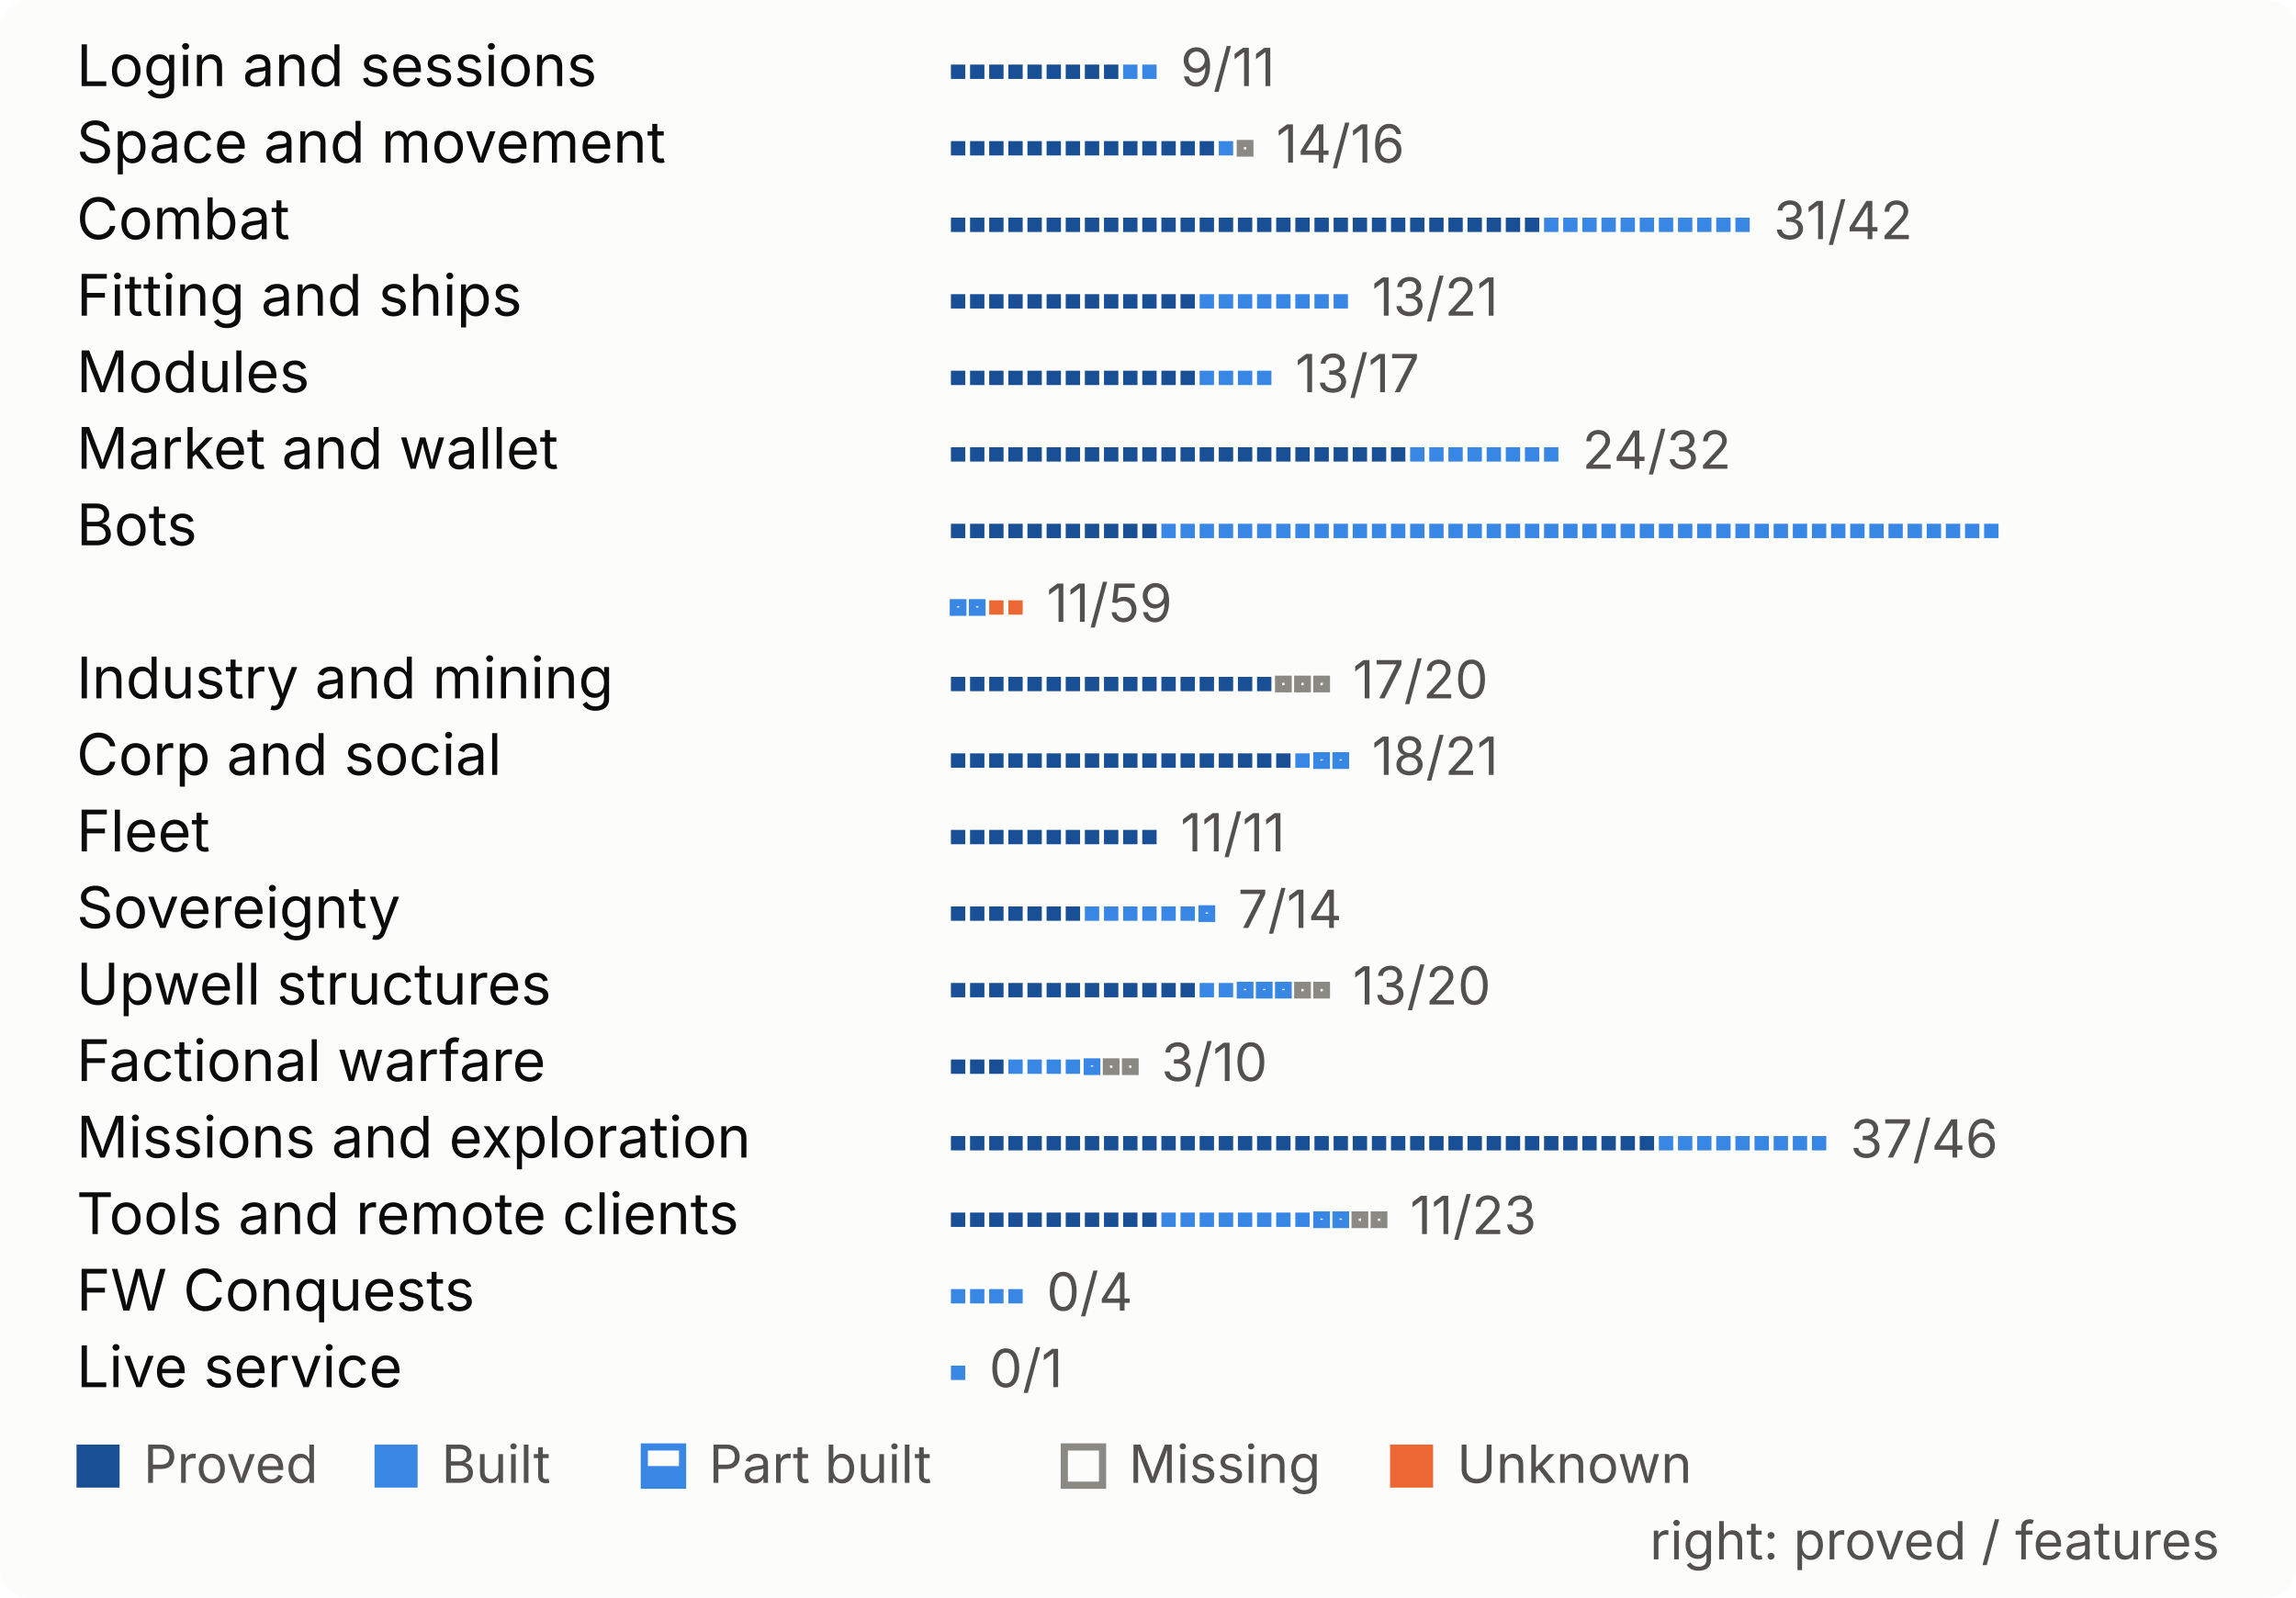
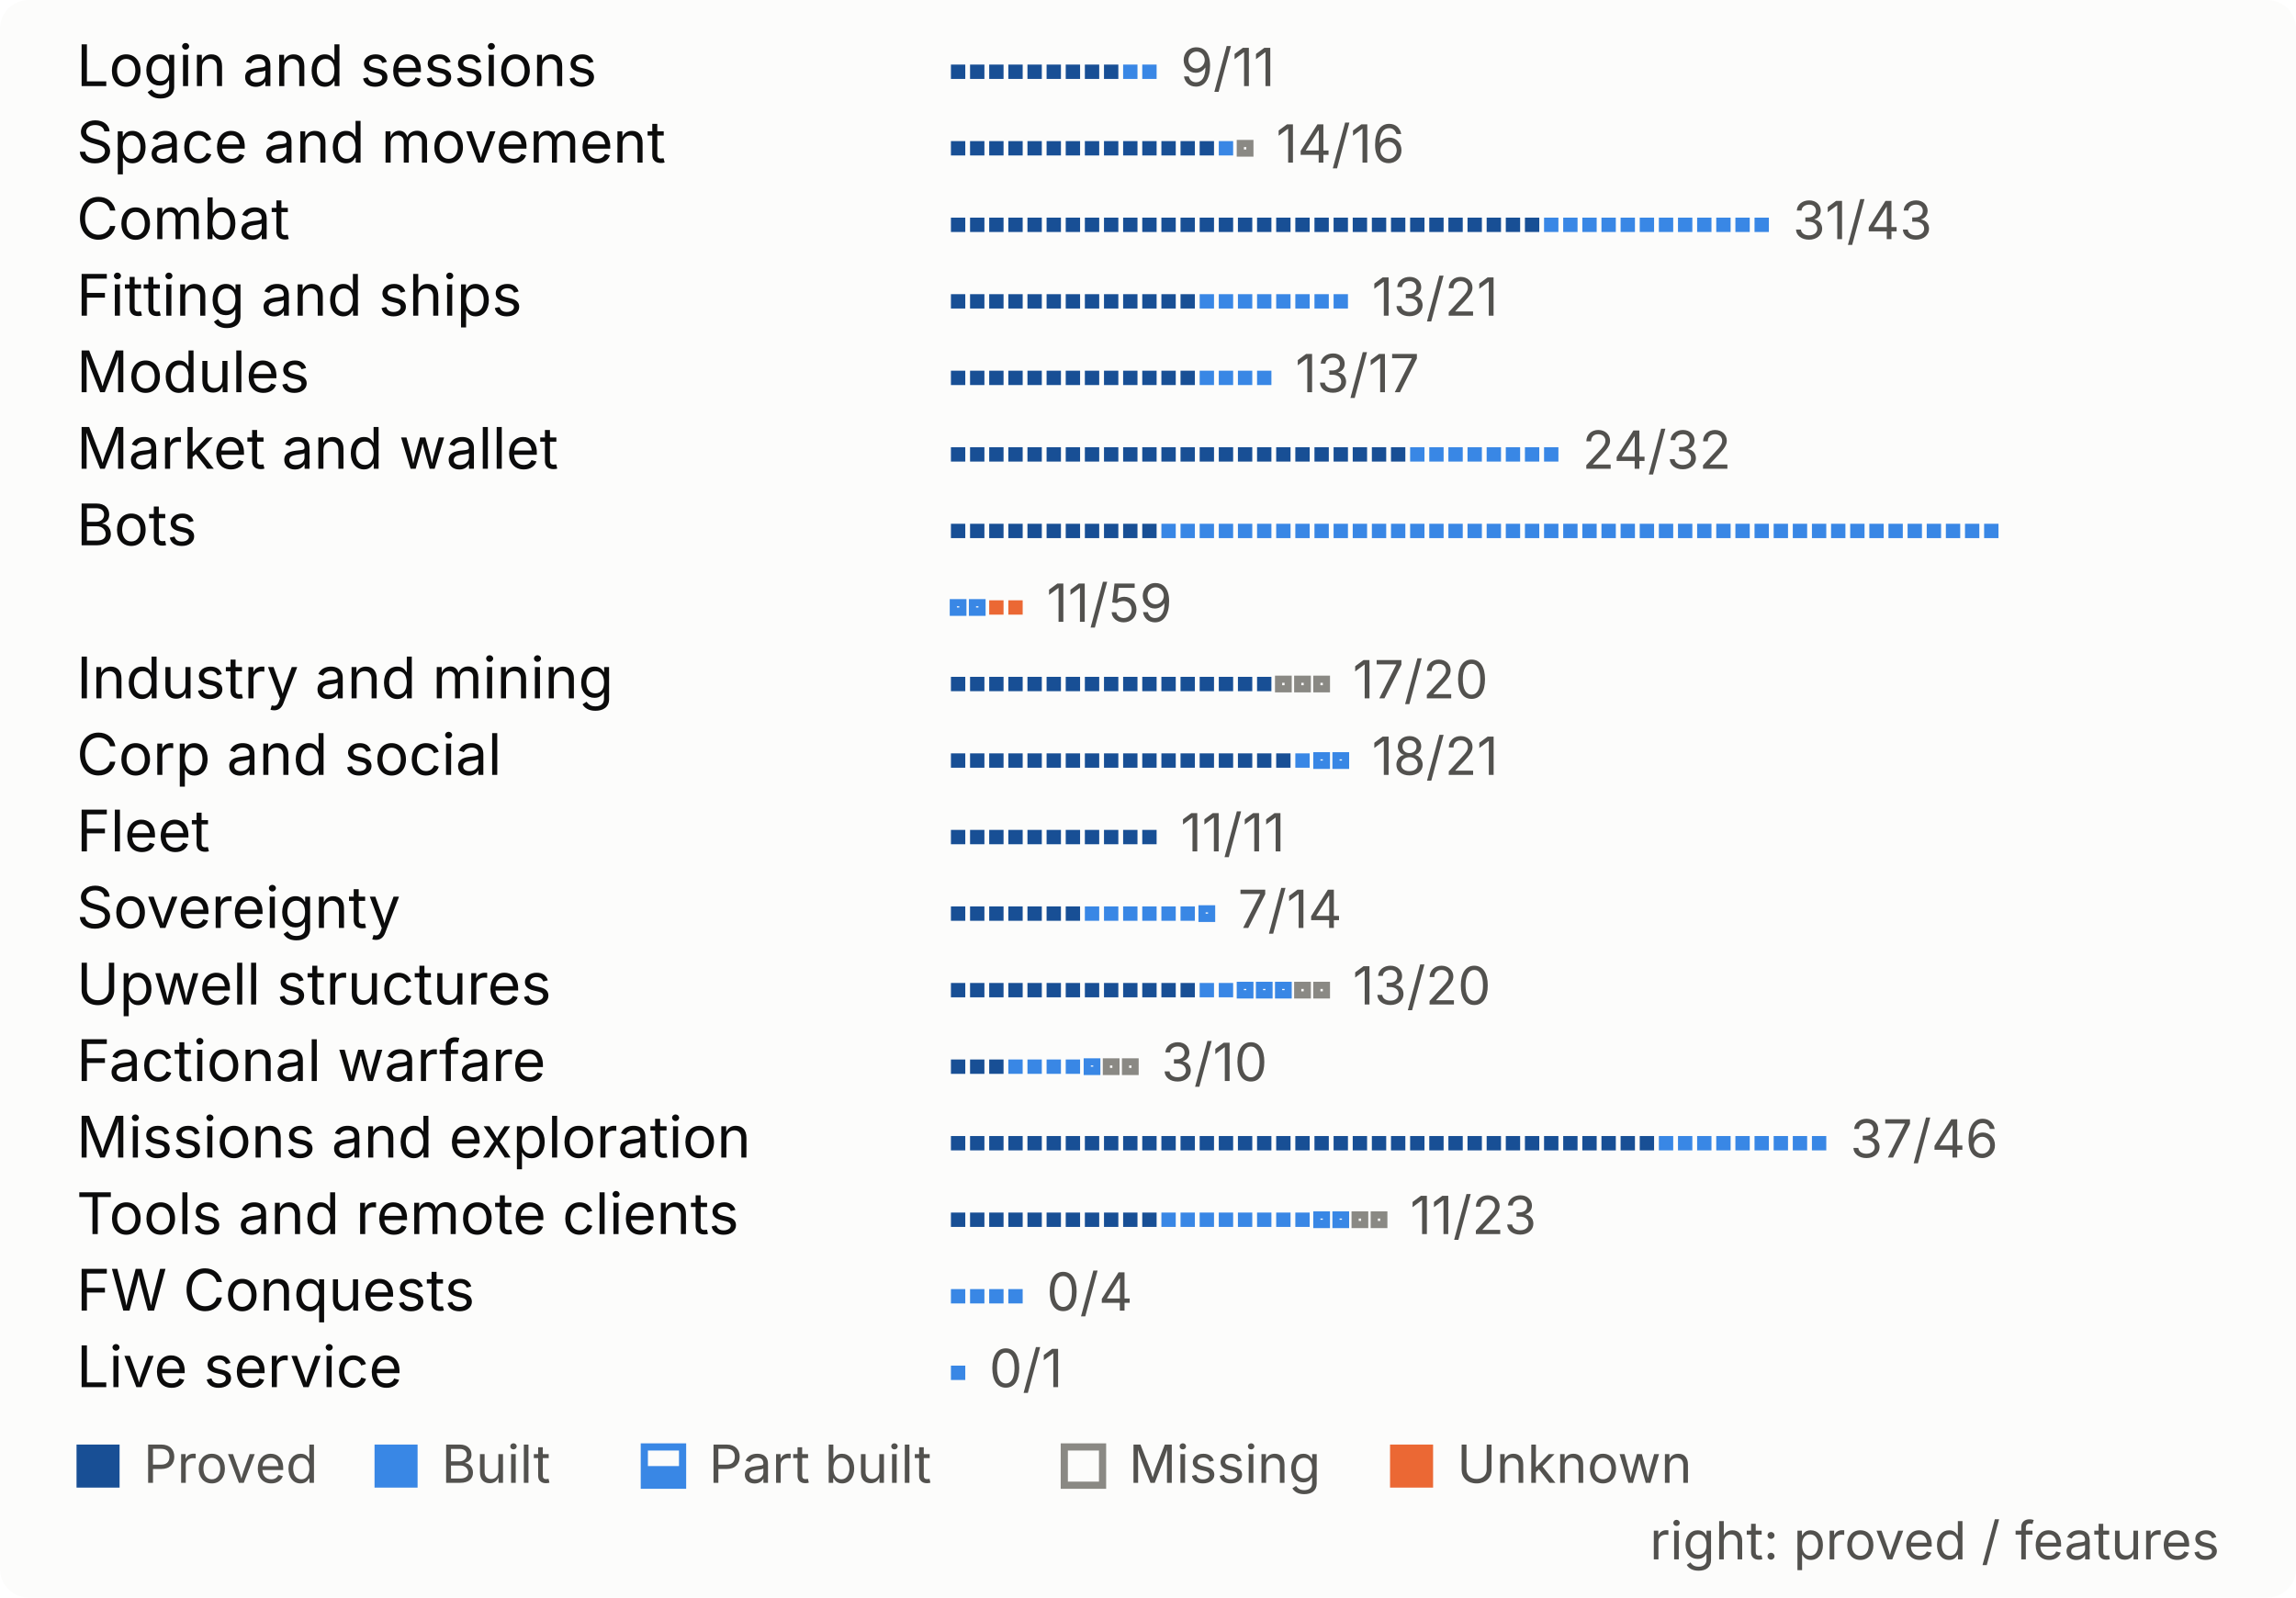
<svg xmlns="http://www.w3.org/2000/svg" width="480" height="334" viewBox="0 0 480 334" role="img" aria-label="Progress by system, one mark per feature">
  <style>
.bg{fill:#fcfcfb}.t{fill:#0b0b0b}.s{fill:#52514e}.rule{fill:#e1e0d9}
.proved{fill:#184f95}.built{fill:#3987e5}.unknown{fill:#eb6834}
.part-o{fill:none;stroke:#3987e5;stroke-width:1.5}.part-f{fill:#3987e5}
.missing{fill:none;stroke:#8a8984;stroke-width:1.5}
.pass{fill:#184f95}.fail{fill:#eb6834}.none{fill:none;stroke:#8a8984;stroke-width:1.5}
@media (prefers-color-scheme:dark){
.bg{fill:#1a1a19}.t{fill:#f0efec}.s{fill:#c3c2b7}.rule{fill:#383835}
.proved{fill:#86b6ef}.built{fill:#3987e5}.unknown{fill:#d95926}
.part-o{stroke:#3987e5}.part-f{fill:#3987e5}
.missing{stroke:#8d8c85}
.pass{fill:#86b6ef}.fail{fill:#d95926}.none{stroke:#8d8c85}
}
text{font-family:system-ui,-apple-system,"Segoe UI",sans-serif;font-size:12px}
.big{font-size:26px;font-weight:600}.b{font-weight:600}.xs{font-size:11px}
</style>
  <rect width="480" height="334" rx="6" class="bg" />
  <text x="16.0" y="18.0" class="t">Login and sessions</text>
  <rect x="198.8" y="13.5" width="3" height="3" class="proved" />
  <rect x="202.8" y="13.5" width="3" height="3" class="proved" />
  <rect x="206.8" y="13.5" width="3" height="3" class="proved" />
  <rect x="210.8" y="13.5" width="3" height="3" class="proved" />
  <rect x="214.8" y="13.5" width="3" height="3" class="proved" />
  <rect x="218.8" y="13.5" width="3" height="3" class="proved" />
  <rect x="222.8" y="13.5" width="3" height="3" class="proved" />
  <rect x="226.8" y="13.5" width="3" height="3" class="proved" />
  <rect x="230.8" y="13.5" width="3" height="3" class="proved" />
  <rect x="234.8" y="13.5" width="3" height="3" class="built" />
  <rect x="238.8" y="13.5" width="3" height="3" class="built" />
  <text x="246.8" y="18.0" class="s xs">9/11</text>
  <text x="16.0" y="34.0" class="t">Space and movement</text>
  <rect x="198.8" y="29.5" width="3" height="3" class="proved" />
  <rect x="202.8" y="29.5" width="3" height="3" class="proved" />
  <rect x="206.8" y="29.5" width="3" height="3" class="proved" />
  <rect x="210.8" y="29.5" width="3" height="3" class="proved" />
  <rect x="214.8" y="29.5" width="3" height="3" class="proved" />
  <rect x="218.8" y="29.5" width="3" height="3" class="proved" />
  <rect x="222.8" y="29.5" width="3" height="3" class="proved" />
  <rect x="226.8" y="29.5" width="3" height="3" class="proved" />
  <rect x="230.8" y="29.5" width="3" height="3" class="proved" />
  <rect x="234.8" y="29.5" width="3" height="3" class="proved" />
  <rect x="238.8" y="29.5" width="3" height="3" class="proved" />
  <rect x="242.8" y="29.5" width="3" height="3" class="proved" />
  <rect x="246.8" y="29.5" width="3" height="3" class="proved" />
  <rect x="250.8" y="29.5" width="3" height="3" class="proved" />
  <rect x="254.8" y="29.5" width="3" height="3" class="built" />
  <rect x="259.3" y="30.0" width="2" height="2" fill="none" class="missing" />
  <text x="266.8" y="34.0" class="s xs">14/16</text>
  <text x="16.0" y="50.0" class="t">Combat</text>
  <rect x="198.8" y="45.5" width="3" height="3" class="proved" />
  <rect x="202.8" y="45.5" width="3" height="3" class="proved" />
  <rect x="206.8" y="45.5" width="3" height="3" class="proved" />
  <rect x="210.8" y="45.5" width="3" height="3" class="proved" />
  <rect x="214.8" y="45.5" width="3" height="3" class="proved" />
  <rect x="218.8" y="45.5" width="3" height="3" class="proved" />
  <rect x="222.8" y="45.5" width="3" height="3" class="proved" />
  <rect x="226.8" y="45.5" width="3" height="3" class="proved" />
  <rect x="230.8" y="45.5" width="3" height="3" class="proved" />
  <rect x="234.8" y="45.5" width="3" height="3" class="proved" />
  <rect x="238.8" y="45.5" width="3" height="3" class="proved" />
  <rect x="242.8" y="45.5" width="3" height="3" class="proved" />
  <rect x="246.8" y="45.5" width="3" height="3" class="proved" />
  <rect x="250.8" y="45.5" width="3" height="3" class="proved" />
  <rect x="254.8" y="45.5" width="3" height="3" class="proved" />
  <rect x="258.8" y="45.5" width="3" height="3" class="proved" />
  <rect x="262.8" y="45.5" width="3" height="3" class="proved" />
  <rect x="266.8" y="45.5" width="3" height="3" class="proved" />
  <rect x="270.8" y="45.5" width="3" height="3" class="proved" />
  <rect x="274.8" y="45.5" width="3" height="3" class="proved" />
  <rect x="278.8" y="45.5" width="3" height="3" class="proved" />
  <rect x="282.8" y="45.5" width="3" height="3" class="proved" />
  <rect x="286.8" y="45.5" width="3" height="3" class="proved" />
  <rect x="290.8" y="45.5" width="3" height="3" class="proved" />
  <rect x="294.8" y="45.5" width="3" height="3" class="proved" />
  <rect x="298.8" y="45.5" width="3" height="3" class="proved" />
  <rect x="302.8" y="45.5" width="3" height="3" class="proved" />
  <rect x="306.8" y="45.5" width="3" height="3" class="proved" />
  <rect x="310.8" y="45.5" width="3" height="3" class="proved" />
  <rect x="314.8" y="45.5" width="3" height="3" class="proved" />
  <rect x="318.8" y="45.5" width="3" height="3" class="proved" />
  <rect x="322.8" y="45.5" width="3" height="3" class="built" />
  <rect x="326.8" y="45.5" width="3" height="3" class="built" />
  <rect x="330.8" y="45.5" width="3" height="3" class="built" />
  <rect x="334.8" y="45.5" width="3" height="3" class="built" />
  <rect x="338.8" y="45.5" width="3" height="3" class="built" />
  <rect x="342.8" y="45.5" width="3" height="3" class="built" />
  <rect x="346.8" y="45.5" width="3" height="3" class="built" />
  <rect x="350.8" y="45.5" width="3" height="3" class="built" />
  <rect x="354.8" y="45.5" width="3" height="3" class="built" />
  <rect x="358.8" y="45.5" width="3" height="3" class="built" />
  <rect x="362.8" y="45.5" width="3" height="3" class="built" />
-   <text x="370.8" y="50.0" class="s xs">31/42</text>
+   <rect x="366.8" y="45.5" width="3" height="3" class="built" />
+   <text x="374.8" y="50.0" class="s xs">31/43</text>
  <text x="16.0" y="66.0" class="t">Fitting and ships</text>
  <rect x="198.8" y="61.5" width="3" height="3" class="proved" />
  <rect x="202.8" y="61.5" width="3" height="3" class="proved" />
  <rect x="206.8" y="61.5" width="3" height="3" class="proved" />
  <rect x="210.8" y="61.5" width="3" height="3" class="proved" />
  <rect x="214.8" y="61.5" width="3" height="3" class="proved" />
  <rect x="218.8" y="61.5" width="3" height="3" class="proved" />
  <rect x="222.8" y="61.5" width="3" height="3" class="proved" />
  <rect x="226.8" y="61.5" width="3" height="3" class="proved" />
  <rect x="230.8" y="61.5" width="3" height="3" class="proved" />
  <rect x="234.8" y="61.5" width="3" height="3" class="proved" />
  <rect x="238.8" y="61.5" width="3" height="3" class="proved" />
  <rect x="242.8" y="61.5" width="3" height="3" class="proved" />
  <rect x="246.8" y="61.5" width="3" height="3" class="proved" />
  <rect x="250.8" y="61.5" width="3" height="3" class="built" />
  <rect x="254.8" y="61.5" width="3" height="3" class="built" />
  <rect x="258.8" y="61.5" width="3" height="3" class="built" />
  <rect x="262.8" y="61.5" width="3" height="3" class="built" />
  <rect x="266.8" y="61.5" width="3" height="3" class="built" />
  <rect x="270.8" y="61.5" width="3" height="3" class="built" />
  <rect x="274.8" y="61.5" width="3" height="3" class="built" />
  <rect x="278.8" y="61.5" width="3" height="3" class="built" />
  <text x="286.8" y="66.0" class="s xs">13/21</text>
  <text x="16.0" y="82.0" class="t">Modules</text>
  <rect x="198.8" y="77.5" width="3" height="3" class="proved" />
  <rect x="202.8" y="77.5" width="3" height="3" class="proved" />
  <rect x="206.8" y="77.5" width="3" height="3" class="proved" />
  <rect x="210.8" y="77.5" width="3" height="3" class="proved" />
  <rect x="214.8" y="77.5" width="3" height="3" class="proved" />
  <rect x="218.8" y="77.5" width="3" height="3" class="proved" />
  <rect x="222.8" y="77.5" width="3" height="3" class="proved" />
  <rect x="226.8" y="77.5" width="3" height="3" class="proved" />
  <rect x="230.8" y="77.5" width="3" height="3" class="proved" />
  <rect x="234.8" y="77.5" width="3" height="3" class="proved" />
  <rect x="238.8" y="77.5" width="3" height="3" class="proved" />
  <rect x="242.8" y="77.5" width="3" height="3" class="proved" />
  <rect x="246.8" y="77.5" width="3" height="3" class="proved" />
  <rect x="250.8" y="77.5" width="3" height="3" class="built" />
  <rect x="254.8" y="77.5" width="3" height="3" class="built" />
  <rect x="258.8" y="77.5" width="3" height="3" class="built" />
  <rect x="262.8" y="77.5" width="3" height="3" class="built" />
  <text x="270.8" y="82.0" class="s xs">13/17</text>
  <text x="16.0" y="98.0" class="t">Market and wallet</text>
  <rect x="198.8" y="93.5" width="3" height="3" class="proved" />
  <rect x="202.8" y="93.5" width="3" height="3" class="proved" />
  <rect x="206.8" y="93.5" width="3" height="3" class="proved" />
  <rect x="210.8" y="93.5" width="3" height="3" class="proved" />
  <rect x="214.8" y="93.5" width="3" height="3" class="proved" />
  <rect x="218.8" y="93.5" width="3" height="3" class="proved" />
  <rect x="222.8" y="93.5" width="3" height="3" class="proved" />
  <rect x="226.8" y="93.5" width="3" height="3" class="proved" />
  <rect x="230.8" y="93.5" width="3" height="3" class="proved" />
  <rect x="234.8" y="93.5" width="3" height="3" class="proved" />
  <rect x="238.8" y="93.5" width="3" height="3" class="proved" />
  <rect x="242.8" y="93.5" width="3" height="3" class="proved" />
  <rect x="246.8" y="93.5" width="3" height="3" class="proved" />
  <rect x="250.8" y="93.5" width="3" height="3" class="proved" />
  <rect x="254.8" y="93.5" width="3" height="3" class="proved" />
  <rect x="258.8" y="93.5" width="3" height="3" class="proved" />
  <rect x="262.8" y="93.5" width="3" height="3" class="proved" />
  <rect x="266.8" y="93.5" width="3" height="3" class="proved" />
  <rect x="270.8" y="93.5" width="3" height="3" class="proved" />
  <rect x="274.8" y="93.5" width="3" height="3" class="proved" />
  <rect x="278.8" y="93.5" width="3" height="3" class="proved" />
  <rect x="282.8" y="93.5" width="3" height="3" class="proved" />
  <rect x="286.8" y="93.5" width="3" height="3" class="proved" />
  <rect x="290.8" y="93.5" width="3" height="3" class="proved" />
  <rect x="294.8" y="93.5" width="3" height="3" class="built" />
  <rect x="298.8" y="93.5" width="3" height="3" class="built" />
  <rect x="302.8" y="93.5" width="3" height="3" class="built" />
  <rect x="306.8" y="93.5" width="3" height="3" class="built" />
  <rect x="310.8" y="93.5" width="3" height="3" class="built" />
  <rect x="314.8" y="93.5" width="3" height="3" class="built" />
  <rect x="318.8" y="93.5" width="3" height="3" class="built" />
  <rect x="322.8" y="93.5" width="3" height="3" class="built" />
  <text x="330.8" y="98.0" class="s xs">24/32</text>
  <text x="16.0" y="114.0" class="t">Bots</text>
  <rect x="198.8" y="109.5" width="3" height="3" class="proved" />
  <rect x="202.8" y="109.5" width="3" height="3" class="proved" />
  <rect x="206.8" y="109.5" width="3" height="3" class="proved" />
  <rect x="210.8" y="109.5" width="3" height="3" class="proved" />
  <rect x="214.8" y="109.5" width="3" height="3" class="proved" />
  <rect x="218.8" y="109.5" width="3" height="3" class="proved" />
  <rect x="222.8" y="109.5" width="3" height="3" class="proved" />
  <rect x="226.8" y="109.5" width="3" height="3" class="proved" />
  <rect x="230.8" y="109.5" width="3" height="3" class="proved" />
  <rect x="234.8" y="109.5" width="3" height="3" class="proved" />
  <rect x="238.8" y="109.5" width="3" height="3" class="proved" />
  <rect x="242.8" y="109.5" width="3" height="3" class="built" />
  <rect x="246.8" y="109.5" width="3" height="3" class="built" />
  <rect x="250.8" y="109.5" width="3" height="3" class="built" />
  <rect x="254.8" y="109.5" width="3" height="3" class="built" />
  <rect x="258.8" y="109.5" width="3" height="3" class="built" />
  <rect x="262.8" y="109.5" width="3" height="3" class="built" />
  <rect x="266.8" y="109.5" width="3" height="3" class="built" />
  <rect x="270.8" y="109.5" width="3" height="3" class="built" />
  <rect x="274.8" y="109.5" width="3" height="3" class="built" />
  <rect x="278.8" y="109.5" width="3" height="3" class="built" />
  <rect x="282.8" y="109.5" width="3" height="3" class="built" />
  <rect x="286.8" y="109.5" width="3" height="3" class="built" />
  <rect x="290.8" y="109.5" width="3" height="3" class="built" />
  <rect x="294.8" y="109.5" width="3" height="3" class="built" />
  <rect x="298.8" y="109.5" width="3" height="3" class="built" />
  <rect x="302.8" y="109.5" width="3" height="3" class="built" />
  <rect x="306.8" y="109.5" width="3" height="3" class="built" />
  <rect x="310.8" y="109.5" width="3" height="3" class="built" />
  <rect x="314.8" y="109.5" width="3" height="3" class="built" />
  <rect x="318.8" y="109.5" width="3" height="3" class="built" />
  <rect x="322.8" y="109.5" width="3" height="3" class="built" />
  <rect x="326.8" y="109.5" width="3" height="3" class="built" />
  <rect x="330.8" y="109.5" width="3" height="3" class="built" />
  <rect x="334.8" y="109.5" width="3" height="3" class="built" />
  <rect x="338.8" y="109.5" width="3" height="3" class="built" />
  <rect x="342.8" y="109.5" width="3" height="3" class="built" />
  <rect x="346.8" y="109.5" width="3" height="3" class="built" />
  <rect x="350.8" y="109.5" width="3" height="3" class="built" />
  <rect x="354.8" y="109.5" width="3" height="3" class="built" />
  <rect x="358.8" y="109.5" width="3" height="3" class="built" />
  <rect x="362.8" y="109.5" width="3" height="3" class="built" />
  <rect x="366.8" y="109.5" width="3" height="3" class="built" />
  <rect x="370.8" y="109.5" width="3" height="3" class="built" />
  <rect x="374.8" y="109.5" width="3" height="3" class="built" />
  <rect x="378.8" y="109.5" width="3" height="3" class="built" />
  <rect x="382.8" y="109.5" width="3" height="3" class="built" />
  <rect x="386.8" y="109.5" width="3" height="3" class="built" />
  <rect x="390.8" y="109.5" width="3" height="3" class="built" />
  <rect x="394.8" y="109.5" width="3" height="3" class="built" />
  <rect x="398.8" y="109.5" width="3" height="3" class="built" />
  <rect x="402.8" y="109.5" width="3" height="3" class="built" />
  <rect x="406.8" y="109.5" width="3" height="3" class="built" />
  <rect x="410.8" y="109.5" width="3" height="3" class="built" />
  <rect x="414.8" y="109.5" width="3" height="3" class="built" />
  <rect x="199.3" y="126.0" width="2" height="2" fill="none" class="part-o" />
  <rect x="198.8" y="127.0" width="3" height="1.5" class="part-f" />
  <rect x="203.3" y="126.0" width="2" height="2" fill="none" class="part-o" />
  <rect x="202.8" y="127.0" width="3" height="1.5" class="part-f" />
  <rect x="206.8" y="125.5" width="3" height="3" class="unknown" />
  <rect x="210.8" y="125.5" width="3" height="3" class="unknown" />
  <text x="218.8" y="130.0" class="s xs">11/59</text>
  <text x="16.0" y="146.0" class="t">Industry and mining</text>
  <rect x="198.8" y="141.5" width="3" height="3" class="proved" />
  <rect x="202.8" y="141.5" width="3" height="3" class="proved" />
  <rect x="206.8" y="141.5" width="3" height="3" class="proved" />
  <rect x="210.8" y="141.5" width="3" height="3" class="proved" />
  <rect x="214.8" y="141.5" width="3" height="3" class="proved" />
  <rect x="218.8" y="141.5" width="3" height="3" class="proved" />
  <rect x="222.8" y="141.5" width="3" height="3" class="proved" />
  <rect x="226.8" y="141.5" width="3" height="3" class="proved" />
  <rect x="230.8" y="141.5" width="3" height="3" class="proved" />
  <rect x="234.8" y="141.5" width="3" height="3" class="proved" />
  <rect x="238.8" y="141.5" width="3" height="3" class="proved" />
  <rect x="242.8" y="141.5" width="3" height="3" class="proved" />
  <rect x="246.8" y="141.5" width="3" height="3" class="proved" />
  <rect x="250.8" y="141.5" width="3" height="3" class="proved" />
  <rect x="254.8" y="141.5" width="3" height="3" class="proved" />
  <rect x="258.8" y="141.5" width="3" height="3" class="proved" />
  <rect x="262.8" y="141.5" width="3" height="3" class="proved" />
  <rect x="267.3" y="142.0" width="2" height="2" fill="none" class="missing" />
  <rect x="271.3" y="142.0" width="2" height="2" fill="none" class="missing" />
  <rect x="275.3" y="142.0" width="2" height="2" fill="none" class="missing" />
  <text x="282.8" y="146.0" class="s xs">17/20</text>
  <text x="16.0" y="162.0" class="t">Corp and social</text>
  <rect x="198.8" y="157.5" width="3" height="3" class="proved" />
  <rect x="202.8" y="157.5" width="3" height="3" class="proved" />
  <rect x="206.8" y="157.5" width="3" height="3" class="proved" />
  <rect x="210.8" y="157.5" width="3" height="3" class="proved" />
  <rect x="214.8" y="157.5" width="3" height="3" class="proved" />
  <rect x="218.8" y="157.5" width="3" height="3" class="proved" />
  <rect x="222.8" y="157.5" width="3" height="3" class="proved" />
  <rect x="226.8" y="157.5" width="3" height="3" class="proved" />
  <rect x="230.8" y="157.5" width="3" height="3" class="proved" />
  <rect x="234.8" y="157.5" width="3" height="3" class="proved" />
  <rect x="238.8" y="157.5" width="3" height="3" class="proved" />
  <rect x="242.8" y="157.5" width="3" height="3" class="proved" />
  <rect x="246.8" y="157.5" width="3" height="3" class="proved" />
  <rect x="250.8" y="157.5" width="3" height="3" class="proved" />
  <rect x="254.8" y="157.5" width="3" height="3" class="proved" />
  <rect x="258.8" y="157.5" width="3" height="3" class="proved" />
  <rect x="262.8" y="157.5" width="3" height="3" class="proved" />
  <rect x="266.8" y="157.5" width="3" height="3" class="proved" />
  <rect x="270.8" y="157.5" width="3" height="3" class="built" />
  <rect x="275.3" y="158.0" width="2" height="2" fill="none" class="part-o" />
  <rect x="274.8" y="159.0" width="3" height="1.5" class="part-f" />
  <rect x="279.3" y="158.0" width="2" height="2" fill="none" class="part-o" />
  <rect x="278.8" y="159.0" width="3" height="1.5" class="part-f" />
  <text x="286.8" y="162.0" class="s xs">18/21</text>
  <text x="16.0" y="178.0" class="t">Fleet</text>
  <rect x="198.8" y="173.5" width="3" height="3" class="proved" />
  <rect x="202.8" y="173.5" width="3" height="3" class="proved" />
  <rect x="206.8" y="173.5" width="3" height="3" class="proved" />
  <rect x="210.8" y="173.5" width="3" height="3" class="proved" />
  <rect x="214.8" y="173.5" width="3" height="3" class="proved" />
  <rect x="218.8" y="173.5" width="3" height="3" class="proved" />
  <rect x="222.8" y="173.5" width="3" height="3" class="proved" />
  <rect x="226.8" y="173.5" width="3" height="3" class="proved" />
  <rect x="230.8" y="173.5" width="3" height="3" class="proved" />
  <rect x="234.8" y="173.5" width="3" height="3" class="proved" />
  <rect x="238.8" y="173.5" width="3" height="3" class="proved" />
  <text x="246.8" y="178.0" class="s xs">11/11</text>
  <text x="16.0" y="194.0" class="t">Sovereignty</text>
  <rect x="198.8" y="189.5" width="3" height="3" class="proved" />
  <rect x="202.8" y="189.5" width="3" height="3" class="proved" />
  <rect x="206.8" y="189.5" width="3" height="3" class="proved" />
  <rect x="210.8" y="189.5" width="3" height="3" class="proved" />
  <rect x="214.8" y="189.5" width="3" height="3" class="proved" />
  <rect x="218.8" y="189.5" width="3" height="3" class="proved" />
  <rect x="222.8" y="189.5" width="3" height="3" class="proved" />
  <rect x="226.8" y="189.5" width="3" height="3" class="built" />
  <rect x="230.8" y="189.5" width="3" height="3" class="built" />
  <rect x="234.8" y="189.5" width="3" height="3" class="built" />
  <rect x="238.8" y="189.5" width="3" height="3" class="built" />
  <rect x="242.8" y="189.5" width="3" height="3" class="built" />
  <rect x="246.8" y="189.5" width="3" height="3" class="built" />
  <rect x="251.3" y="190.0" width="2" height="2" fill="none" class="part-o" />
  <rect x="250.8" y="191.0" width="3" height="1.5" class="part-f" />
  <text x="258.8" y="194.0" class="s xs">7/14</text>
  <text x="16.0" y="210.0" class="t">Upwell structures</text>
  <rect x="198.8" y="205.5" width="3" height="3" class="proved" />
  <rect x="202.8" y="205.5" width="3" height="3" class="proved" />
  <rect x="206.8" y="205.5" width="3" height="3" class="proved" />
  <rect x="210.8" y="205.5" width="3" height="3" class="proved" />
  <rect x="214.8" y="205.5" width="3" height="3" class="proved" />
  <rect x="218.8" y="205.5" width="3" height="3" class="proved" />
  <rect x="222.8" y="205.5" width="3" height="3" class="proved" />
  <rect x="226.8" y="205.5" width="3" height="3" class="proved" />
  <rect x="230.8" y="205.5" width="3" height="3" class="proved" />
  <rect x="234.8" y="205.5" width="3" height="3" class="proved" />
  <rect x="238.8" y="205.5" width="3" height="3" class="proved" />
  <rect x="242.8" y="205.5" width="3" height="3" class="proved" />
  <rect x="246.8" y="205.5" width="3" height="3" class="proved" />
  <rect x="250.8" y="205.5" width="3" height="3" class="built" />
  <rect x="254.8" y="205.5" width="3" height="3" class="built" />
  <rect x="259.3" y="206.0" width="2" height="2" fill="none" class="part-o" />
  <rect x="258.8" y="207.0" width="3" height="1.5" class="part-f" />
  <rect x="263.3" y="206.0" width="2" height="2" fill="none" class="part-o" />
  <rect x="262.8" y="207.0" width="3" height="1.5" class="part-f" />
  <rect x="267.3" y="206.0" width="2" height="2" fill="none" class="part-o" />
  <rect x="266.8" y="207.0" width="3" height="1.5" class="part-f" />
  <rect x="271.3" y="206.0" width="2" height="2" fill="none" class="missing" />
  <rect x="275.3" y="206.0" width="2" height="2" fill="none" class="missing" />
  <text x="282.8" y="210.0" class="s xs">13/20</text>
  <text x="16.0" y="226.0" class="t">Factional warfare</text>
  <rect x="198.8" y="221.5" width="3" height="3" class="proved" />
  <rect x="202.8" y="221.5" width="3" height="3" class="proved" />
  <rect x="206.8" y="221.5" width="3" height="3" class="proved" />
  <rect x="210.8" y="221.5" width="3" height="3" class="built" />
  <rect x="214.8" y="221.5" width="3" height="3" class="built" />
  <rect x="218.8" y="221.5" width="3" height="3" class="built" />
  <rect x="222.8" y="221.5" width="3" height="3" class="built" />
  <rect x="227.3" y="222.0" width="2" height="2" fill="none" class="part-o" />
  <rect x="226.8" y="223.0" width="3" height="1.5" class="part-f" />
  <rect x="231.3" y="222.0" width="2" height="2" fill="none" class="missing" />
  <rect x="235.3" y="222.0" width="2" height="2" fill="none" class="missing" />
  <text x="242.8" y="226.0" class="s xs">3/10</text>
  <text x="16.0" y="242.0" class="t">Missions and exploration</text>
  <rect x="198.8" y="237.5" width="3" height="3" class="proved" />
  <rect x="202.8" y="237.5" width="3" height="3" class="proved" />
  <rect x="206.8" y="237.5" width="3" height="3" class="proved" />
  <rect x="210.8" y="237.5" width="3" height="3" class="proved" />
  <rect x="214.8" y="237.5" width="3" height="3" class="proved" />
  <rect x="218.8" y="237.5" width="3" height="3" class="proved" />
  <rect x="222.8" y="237.5" width="3" height="3" class="proved" />
  <rect x="226.8" y="237.5" width="3" height="3" class="proved" />
  <rect x="230.8" y="237.5" width="3" height="3" class="proved" />
  <rect x="234.8" y="237.5" width="3" height="3" class="proved" />
  <rect x="238.8" y="237.5" width="3" height="3" class="proved" />
  <rect x="242.8" y="237.5" width="3" height="3" class="proved" />
  <rect x="246.8" y="237.5" width="3" height="3" class="proved" />
  <rect x="250.8" y="237.5" width="3" height="3" class="proved" />
  <rect x="254.8" y="237.5" width="3" height="3" class="proved" />
  <rect x="258.8" y="237.5" width="3" height="3" class="proved" />
  <rect x="262.8" y="237.5" width="3" height="3" class="proved" />
  <rect x="266.8" y="237.5" width="3" height="3" class="proved" />
  <rect x="270.8" y="237.5" width="3" height="3" class="proved" />
  <rect x="274.8" y="237.5" width="3" height="3" class="proved" />
  <rect x="278.8" y="237.5" width="3" height="3" class="proved" />
  <rect x="282.8" y="237.5" width="3" height="3" class="proved" />
  <rect x="286.8" y="237.5" width="3" height="3" class="proved" />
  <rect x="290.8" y="237.5" width="3" height="3" class="proved" />
  <rect x="294.8" y="237.5" width="3" height="3" class="proved" />
  <rect x="298.8" y="237.5" width="3" height="3" class="proved" />
  <rect x="302.8" y="237.5" width="3" height="3" class="proved" />
  <rect x="306.8" y="237.5" width="3" height="3" class="proved" />
  <rect x="310.8" y="237.5" width="3" height="3" class="proved" />
  <rect x="314.8" y="237.5" width="3" height="3" class="proved" />
  <rect x="318.8" y="237.5" width="3" height="3" class="proved" />
  <rect x="322.8" y="237.5" width="3" height="3" class="proved" />
  <rect x="326.8" y="237.5" width="3" height="3" class="proved" />
  <rect x="330.8" y="237.5" width="3" height="3" class="proved" />
  <rect x="334.8" y="237.5" width="3" height="3" class="proved" />
  <rect x="338.8" y="237.5" width="3" height="3" class="proved" />
  <rect x="342.8" y="237.5" width="3" height="3" class="proved" />
  <rect x="346.8" y="237.5" width="3" height="3" class="built" />
  <rect x="350.8" y="237.5" width="3" height="3" class="built" />
  <rect x="354.8" y="237.5" width="3" height="3" class="built" />
  <rect x="358.8" y="237.5" width="3" height="3" class="built" />
  <rect x="362.8" y="237.5" width="3" height="3" class="built" />
  <rect x="366.8" y="237.5" width="3" height="3" class="built" />
  <rect x="370.8" y="237.5" width="3" height="3" class="built" />
  <rect x="374.8" y="237.5" width="3" height="3" class="built" />
  <rect x="378.8" y="237.5" width="3" height="3" class="built" />
  <text x="386.8" y="242.0" class="s xs">37/46</text>
  <text x="16.0" y="258.0" class="t">Tools and remote clients</text>
  <rect x="198.8" y="253.5" width="3" height="3" class="proved" />
  <rect x="202.8" y="253.5" width="3" height="3" class="proved" />
  <rect x="206.8" y="253.5" width="3" height="3" class="proved" />
  <rect x="210.8" y="253.5" width="3" height="3" class="proved" />
  <rect x="214.8" y="253.5" width="3" height="3" class="proved" />
  <rect x="218.8" y="253.5" width="3" height="3" class="proved" />
  <rect x="222.8" y="253.5" width="3" height="3" class="proved" />
  <rect x="226.8" y="253.5" width="3" height="3" class="proved" />
  <rect x="230.8" y="253.5" width="3" height="3" class="proved" />
  <rect x="234.8" y="253.5" width="3" height="3" class="proved" />
  <rect x="238.8" y="253.5" width="3" height="3" class="proved" />
  <rect x="242.8" y="253.5" width="3" height="3" class="built" />
  <rect x="246.8" y="253.5" width="3" height="3" class="built" />
  <rect x="250.8" y="253.5" width="3" height="3" class="built" />
  <rect x="254.8" y="253.5" width="3" height="3" class="built" />
  <rect x="258.8" y="253.5" width="3" height="3" class="built" />
  <rect x="262.8" y="253.5" width="3" height="3" class="built" />
  <rect x="266.8" y="253.5" width="3" height="3" class="built" />
  <rect x="270.8" y="253.5" width="3" height="3" class="built" />
  <rect x="275.3" y="254.0" width="2" height="2" fill="none" class="part-o" />
  <rect x="274.8" y="255.0" width="3" height="1.5" class="part-f" />
  <rect x="279.3" y="254.0" width="2" height="2" fill="none" class="part-o" />
  <rect x="278.8" y="255.0" width="3" height="1.5" class="part-f" />
  <rect x="283.3" y="254.0" width="2" height="2" fill="none" class="missing" />
  <rect x="287.3" y="254.0" width="2" height="2" fill="none" class="missing" />
  <text x="294.8" y="258.0" class="s xs">11/23</text>
  <text x="16.0" y="274.0" class="t">FW Conquests</text>
  <rect x="198.8" y="269.5" width="3" height="3" class="built" />
  <rect x="202.8" y="269.5" width="3" height="3" class="built" />
  <rect x="206.8" y="269.5" width="3" height="3" class="built" />
  <rect x="210.8" y="269.5" width="3" height="3" class="built" />
  <text x="218.8" y="274.0" class="s xs">0/4</text>
  <text x="16.0" y="290.0" class="t">Live service</text>
  <rect x="198.8" y="285.5" width="3" height="3" class="built" />
  <text x="206.8" y="290.0" class="s xs">0/1</text>
  <rect x="16.0" y="302.0" width="9" height="9" class="proved" />
  <text x="30.0" y="310.0" class="s xs">Proved</text>
  <rect x="78.3" y="302.0" width="9" height="9" class="built" />
  <text x="92.3" y="310.0" class="s xs">Built</text>
  <rect x="134.7" y="302.5" width="8" height="8" fill="none" class="part-o" />
  <rect x="134.2" y="306.5" width="9" height="4.5" class="part-f" />
  <text x="148.2" y="310.0" class="s xs">Part built</text>
  <rect x="222.5" y="302.5" width="8" height="8" fill="none" class="missing" />
  <text x="236.0" y="310.0" class="s xs">Missing</text>
  <rect x="290.6" y="302.0" width="9" height="9" class="unknown" />
  <text x="304.6" y="310.0" class="s xs">Unknown</text>
  <text x="464.0" y="326.0" class="s xs" text-anchor="end">right: proved / features</text>
</svg>
